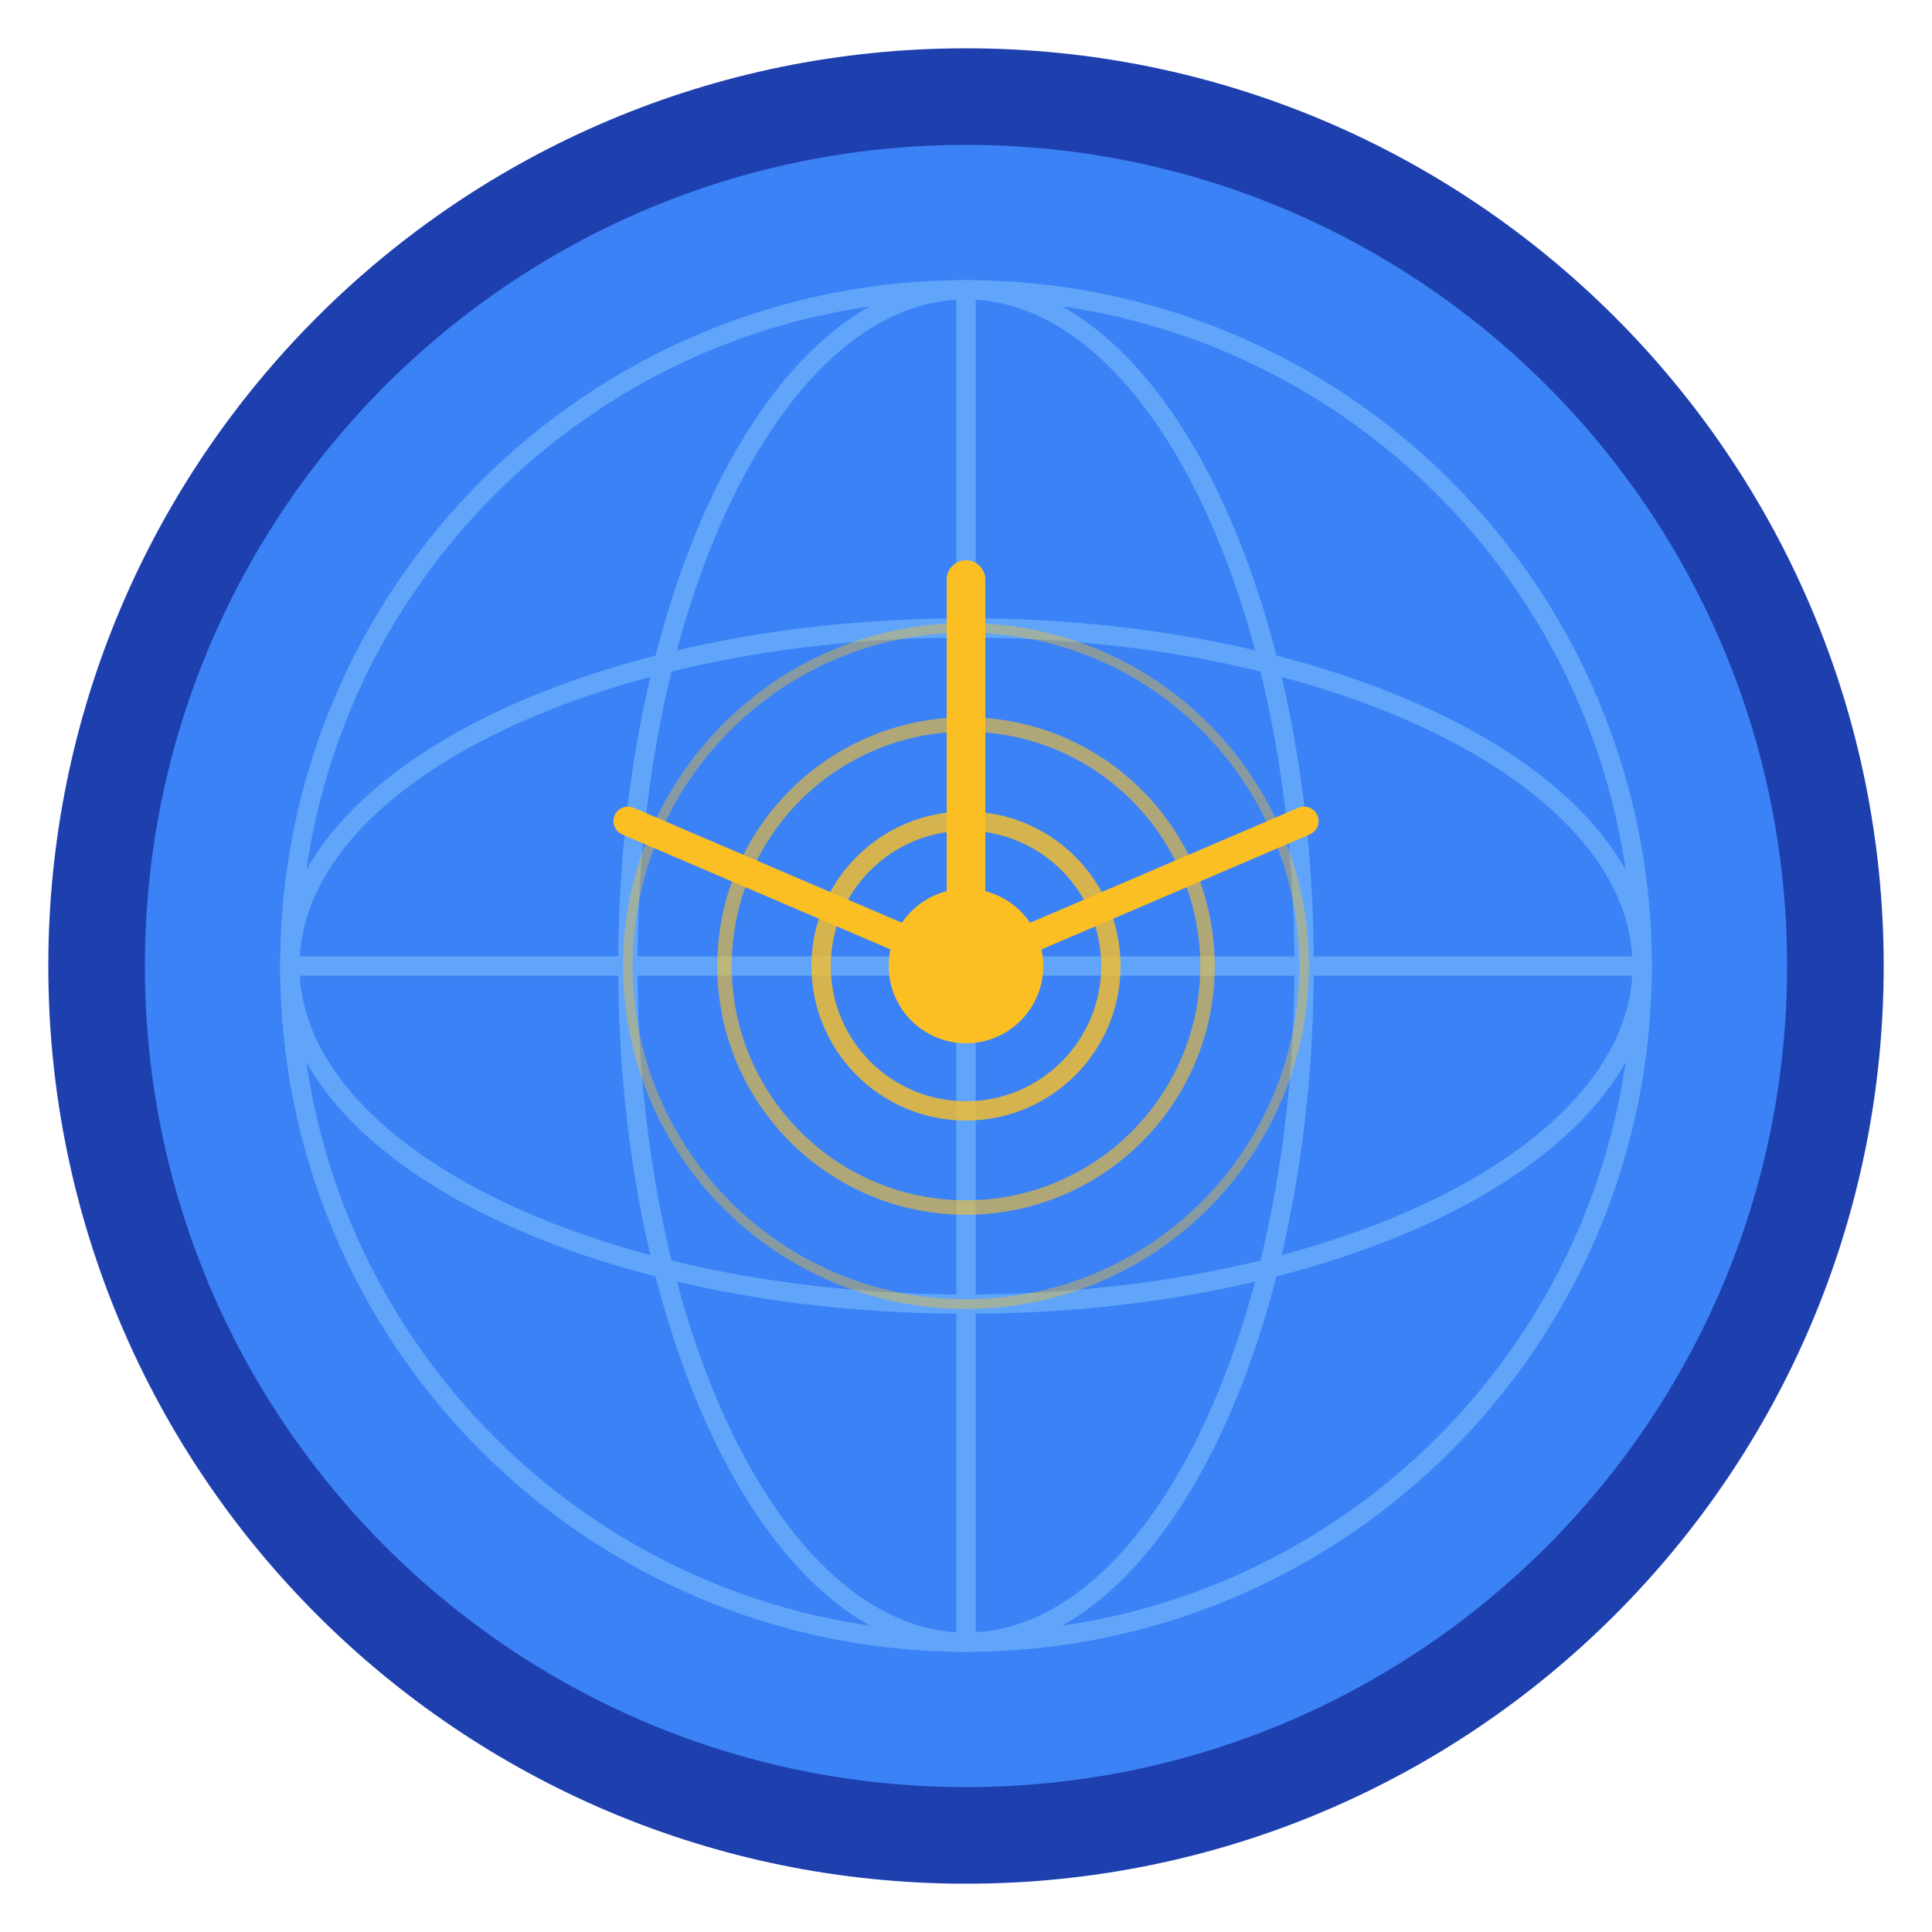
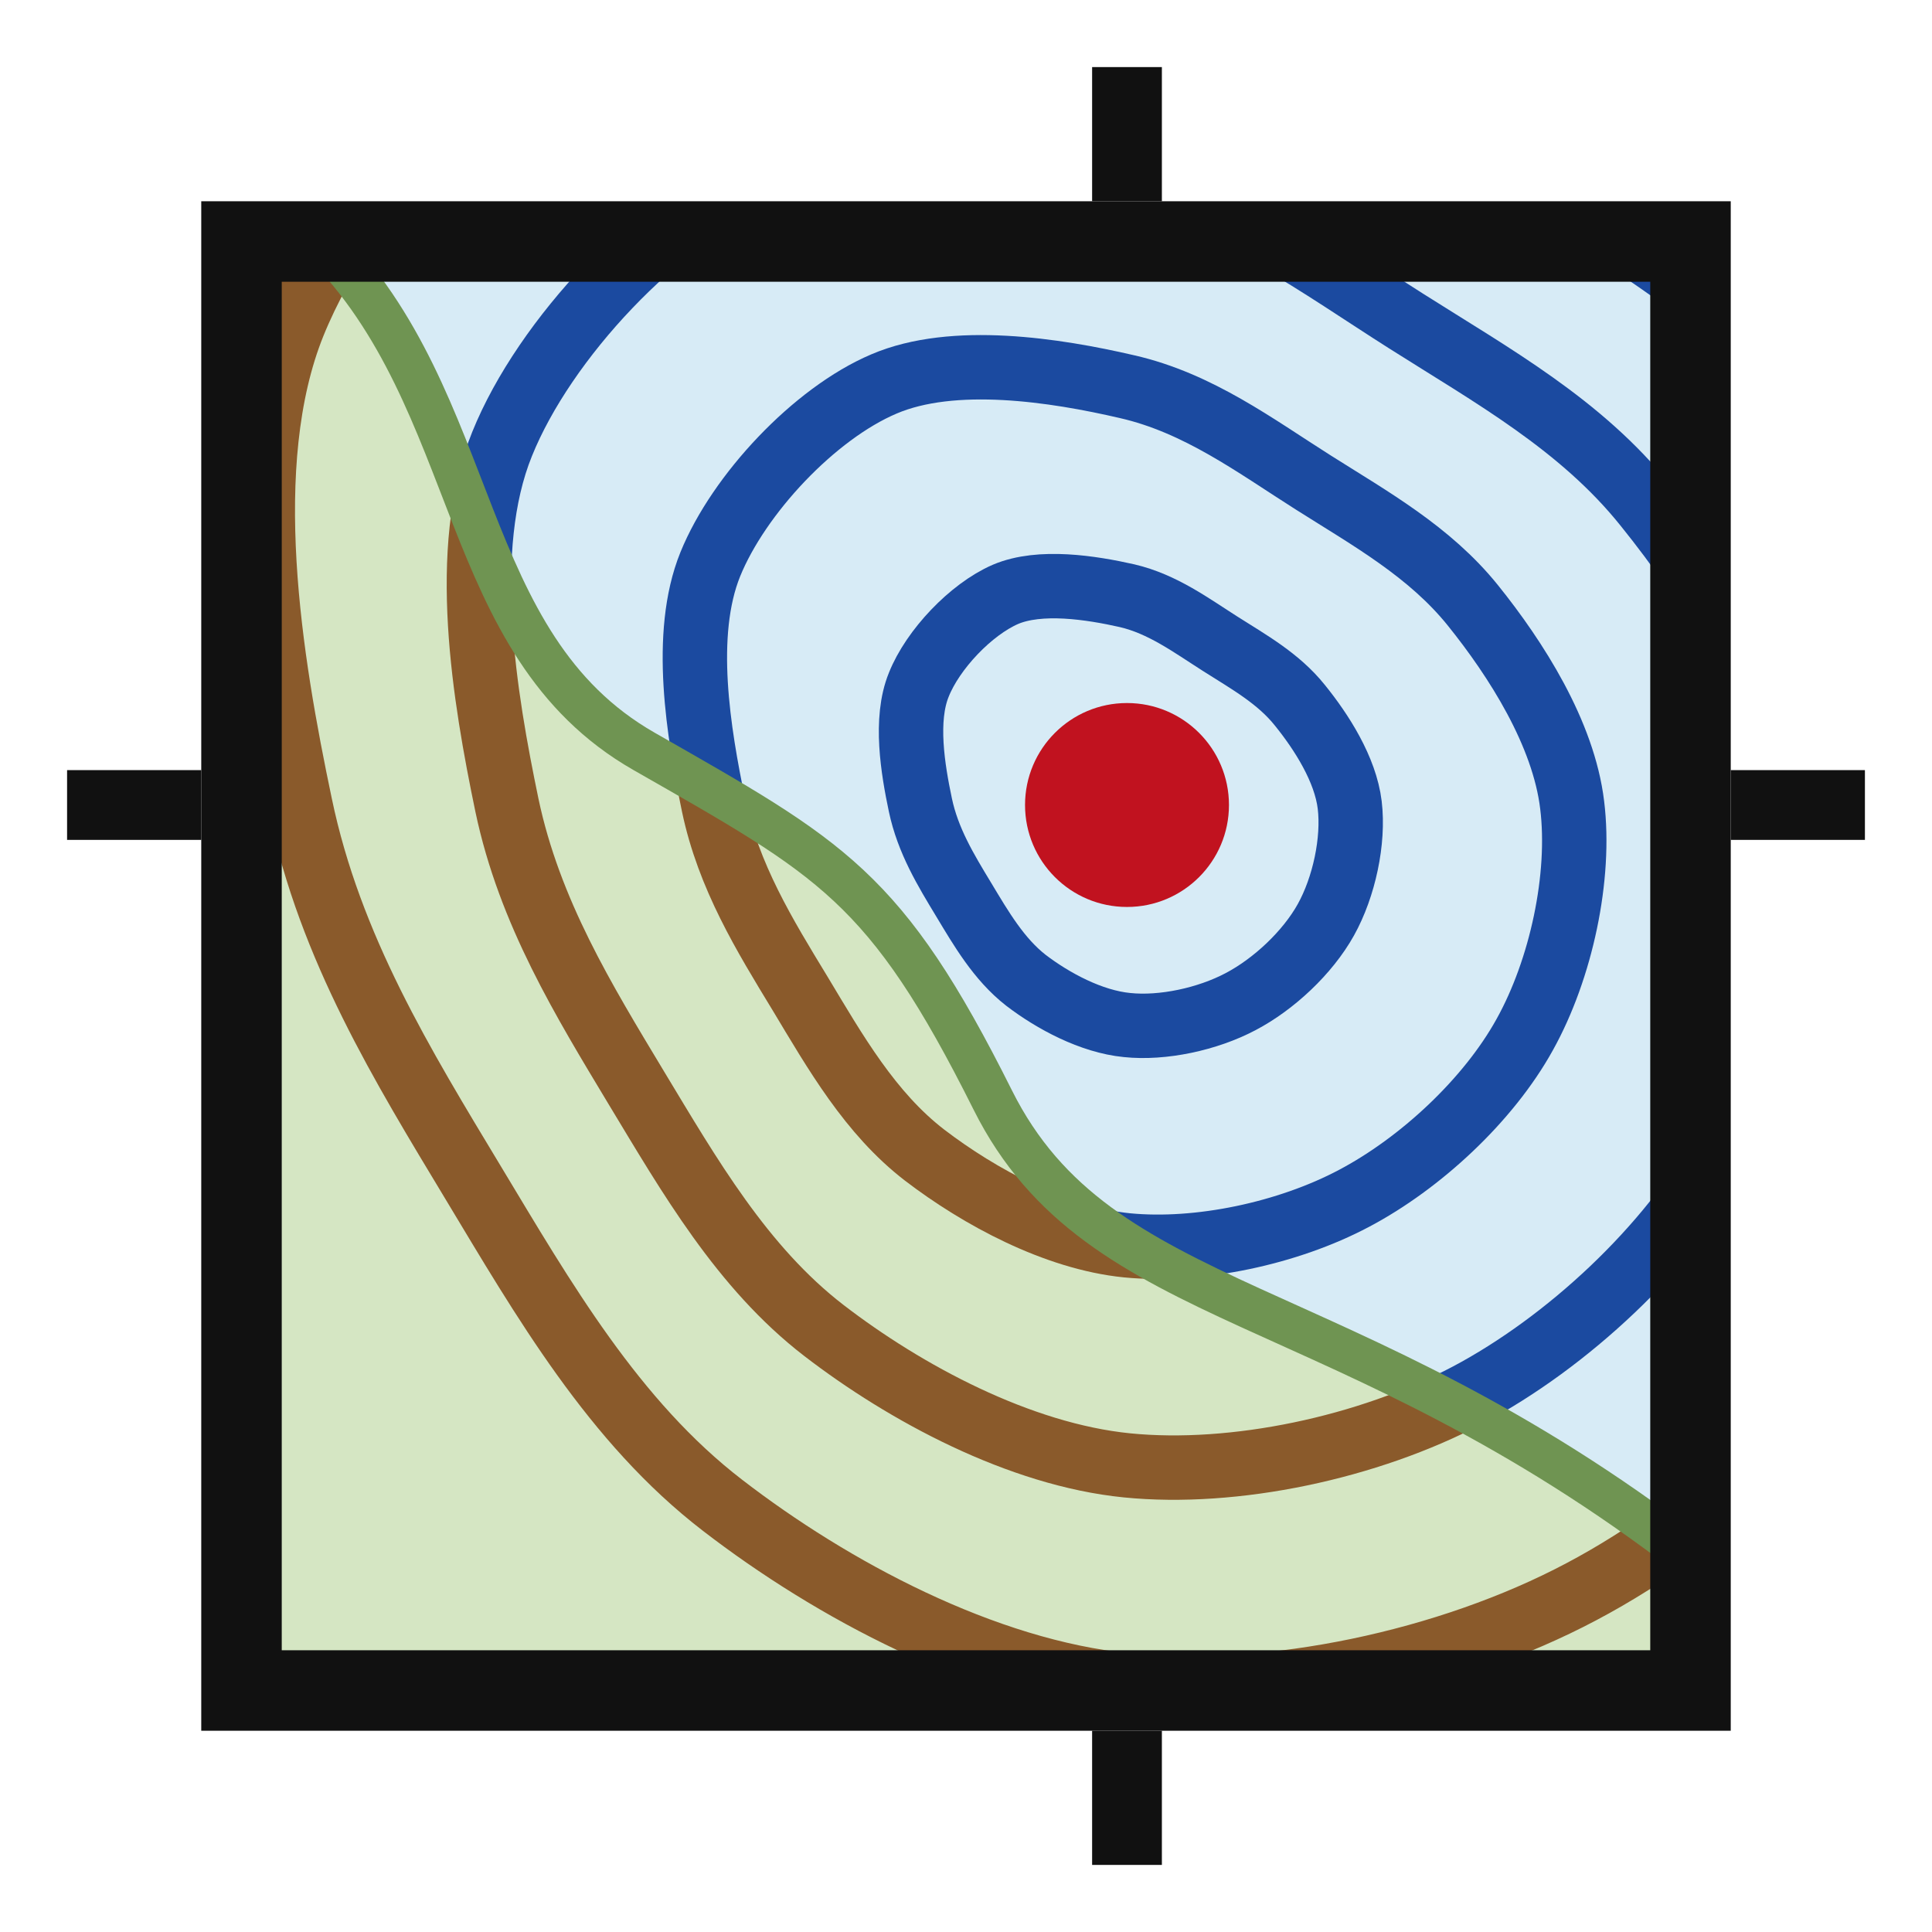
- <svg xmlns="http://www.w3.org/2000/svg" viewBox="0 0 200 200">
-   <circle cx="100" cy="100" r="95" fill="#1e40af" />
-   <circle cx="100" cy="100" r="85" fill="#3b82f6" />
-   <ellipse cx="100" cy="100" rx="70" ry="70" fill="none" stroke="#60a5fa" stroke-width="2" />
-   <ellipse cx="100" cy="100" rx="70" ry="35" fill="none" stroke="#60a5fa" stroke-width="2" />
-   <ellipse cx="100" cy="100" rx="35" ry="70" fill="none" stroke="#60a5fa" stroke-width="2" />
-   <line x1="100" y1="30" x2="100" y2="170" stroke="#60a5fa" stroke-width="2" />
-   <line x1="30" y1="100" x2="170" y2="100" stroke="#60a5fa" stroke-width="2" />
-   <path d="M 100 100 L 100 60" stroke="#fbbf24" stroke-width="4" stroke-linecap="round" />
-   <path d="M 100 100 L 135 85" stroke="#fbbf24" stroke-width="3" stroke-linecap="round" />
-   <path d="M 100 100 L 65 85" stroke="#fbbf24" stroke-width="3" stroke-linecap="round" />
-   <circle cx="100" cy="100" r="8" fill="#fbbf24" />
-   <circle cx="100" cy="100" r="15" fill="none" stroke="#fbbf24" stroke-width="2" opacity="0.8" />
-   <circle cx="100" cy="100" r="25" fill="none" stroke="#fbbf24" stroke-width="1.5" opacity="0.6" />
-   <circle cx="100" cy="100" r="35" fill="none" stroke="#fbbf24" stroke-width="1" opacity="0.4" />
+ <svg xmlns="http://www.w3.org/2000/svg" viewBox="0 0 72 72">
+   <clipPath id="ms">
+     <rect x="9" y="9" width="54" height="54" />
+   </clipPath>
+   <clipPath id="ml">
+     <path d="M9 9H12C18 15 17 24 24 28S33 33 37 41S50 48 63 58V63H9Z" />
+   </clipPath>
+   <rect x="9" y="9" width="54" height="54" fill="#d7ebf6" />
+   <g clip-path="url(#ms)" fill="none">
+     <g stroke="#1b4aa0">
+       <path d="M50.30 30.00C50.46 31.33 50.09 33.06 49.41 34.28C48.73 35.50 47.47 36.68 46.23 37.33C45.00 37.98 43.33 38.34 42.00 38.20C40.67 38.07 39.25 37.31 38.23 36.53C37.22 35.74 36.56 34.60 35.91 33.52C35.25 32.43 34.58 31.33 34.30 30.00C34.02 28.67 33.71 26.82 34.24 25.52C34.76 24.21 36.18 22.71 37.47 22.15C38.76 21.60 40.67 21.90 42.00 22.20C43.33 22.51 44.40 23.31 45.47 23.99C46.54 24.67 47.64 25.28 48.44 26.28C49.25 27.28 50.14 28.67 50.30 30.00Z" stroke-width="2.4" />
+       <path d="M58.59 30.00C58.92 32.67 58.18 36.12 56.82 38.56C55.47 41.00 52.94 43.35 50.46 44.66C47.99 45.97 44.67 46.67 42.00 46.41C39.33 46.14 36.50 44.61 34.46 43.05C32.43 41.49 31.13 39.21 29.82 37.03C28.50 34.86 27.15 32.67 26.59 30.00C26.04 27.33 25.41 23.65 26.47 21.03C27.53 18.42 30.35 15.41 32.94 14.31C35.53 13.20 39.33 13.79 42.00 14.41C44.67 15.02 46.79 16.62 48.94 17.98C51.09 19.34 53.28 20.56 54.89 22.56C56.50 24.56 58.27 27.33 58.59 30.00Z" stroke-width="2.4" />
+       <path d="M66.89 30.00C67.38 34.00 66.27 39.17 64.24 42.84C62.20 46.50 58.40 50.03 54.70 51.99C50.99 53.95 46.00 55.01 42.00 54.61C38.00 54.21 33.74 51.92 30.70 49.58C27.65 47.23 25.69 43.81 23.72 40.55C21.76 37.29 19.73 34.00 18.89 30.00C18.06 26.00 17.12 20.47 18.71 16.55C20.29 12.63 24.53 8.12 28.41 6.46C32.29 4.81 38.00 5.69 42.00 6.61C46.00 7.53 49.19 9.93 52.41 11.97C55.63 14.01 58.92 15.83 61.33 18.84C63.75 21.84 66.41 26.00 66.89 30.00Z" stroke-width="2.4" />
+       <path d="M75.19 30.00C75.83 35.33 74.36 42.23 71.65 47.12C68.94 52.00 63.87 56.71 58.93 59.32C53.99 61.94 47.33 63.35 42.00 62.81C36.67 62.28 30.99 59.23 26.93 56.10C22.87 52.98 20.25 48.42 17.63 44.07C15.01 39.72 12.30 35.33 11.19 30.00C10.07 24.67 8.83 17.30 10.94 12.07C13.06 6.84 18.71 0.83 23.88 -1.38C29.06 -3.59 36.67 -2.41 42.00 -1.19C47.33 0.04 51.59 3.24 55.88 5.96C60.18 8.67 64.56 11.11 67.78 15.12C70.99 19.12 74.54 24.67 75.19 30.00Z" stroke-width="2.4" />
+     </g>
+     <path d="M9 9H12C18 15 17 24 24 28S33 33 37 41S50 48 63 58V63H9Z" fill="#d5e6c3" />
+     <g clip-path="url(#ml)" stroke="#8a5a2b">
+       <path d="M50.30 30.00C50.46 31.33 50.09 33.06 49.41 34.28C48.73 35.50 47.47 36.68 46.23 37.33C45.00 37.98 43.33 38.34 42.00 38.20C40.67 38.07 39.25 37.31 38.23 36.53C37.22 35.74 36.56 34.60 35.91 33.52C35.25 32.43 34.58 31.33 34.30 30.00C34.02 28.67 33.71 26.82 34.24 25.52C34.76 24.21 36.18 22.71 37.47 22.15C38.76 21.60 40.67 21.90 42.00 22.20C43.33 22.51 44.40 23.31 45.47 23.99C46.54 24.67 47.64 25.28 48.44 26.28C49.25 27.28 50.14 28.67 50.30 30.00Z" stroke-width="2.4" />
+       <path d="M58.59 30.00C58.92 32.67 58.18 36.12 56.82 38.56C55.47 41.00 52.94 43.35 50.46 44.66C47.99 45.97 44.67 46.67 42.00 46.41C39.33 46.14 36.50 44.61 34.46 43.05C32.43 41.49 31.13 39.21 29.82 37.03C28.50 34.86 27.15 32.67 26.59 30.00C26.04 27.33 25.41 23.65 26.47 21.03C27.53 18.42 30.35 15.41 32.94 14.31C35.53 13.20 39.33 13.79 42.00 14.41C44.67 15.02 46.79 16.62 48.94 17.98C51.09 19.34 53.28 20.56 54.89 22.56C56.50 24.56 58.27 27.33 58.59 30.00Z" stroke-width="2.4" />
+       <path d="M66.89 30.00C67.38 34.00 66.27 39.17 64.24 42.84C62.20 46.50 58.40 50.03 54.70 51.99C50.99 53.95 46.00 55.01 42.00 54.61C38.00 54.21 33.74 51.92 30.70 49.58C27.65 47.23 25.69 43.81 23.72 40.55C21.76 37.29 19.73 34.00 18.89 30.00C18.06 26.00 17.12 20.47 18.71 16.55C20.29 12.63 24.53 8.12 28.41 6.46C32.29 4.81 38.00 5.69 42.00 6.61C46.00 7.53 49.19 9.93 52.41 11.97C55.63 14.01 58.92 15.83 61.33 18.84C63.75 21.84 66.41 26.00 66.89 30.00Z" stroke-width="2.4" />
+       <path d="M75.19 30.00C75.83 35.33 74.36 42.23 71.65 47.12C68.94 52.00 63.87 56.71 58.93 59.32C53.99 61.94 47.33 63.35 42.00 62.81C36.67 62.28 30.99 59.23 26.93 56.10C22.87 52.98 20.25 48.42 17.63 44.07C15.01 39.72 12.30 35.33 11.19 30.00C10.07 24.67 8.83 17.30 10.94 12.07C13.06 6.84 18.71 0.83 23.88 -1.38C29.06 -3.59 36.67 -2.41 42.00 -1.19C47.33 0.04 51.59 3.24 55.88 5.96C60.18 8.67 64.56 11.11 67.78 15.12C70.99 19.12 74.54 24.67 75.19 30.00Z" stroke-width="2.4" />
+     </g>
+     <path d="M9 9H12C18 15 17 24 24 28S33 33 37 41S50 48 63 58V63H9Z" stroke="#6f9452" stroke-width="1.6" />
+   </g>
+   <circle cx="42" cy="30" r="3.8" fill="#c1121f" />
+   <rect x="9" y="9" width="54" height="54" fill="none" stroke="#111111" stroke-width="3" />
+   <path d="M42 7.5V2.5M42 64.5V69.5M7.5 30H2.5M64.5 30H69.5" stroke="#111111" stroke-width="2.6" />
</svg>
